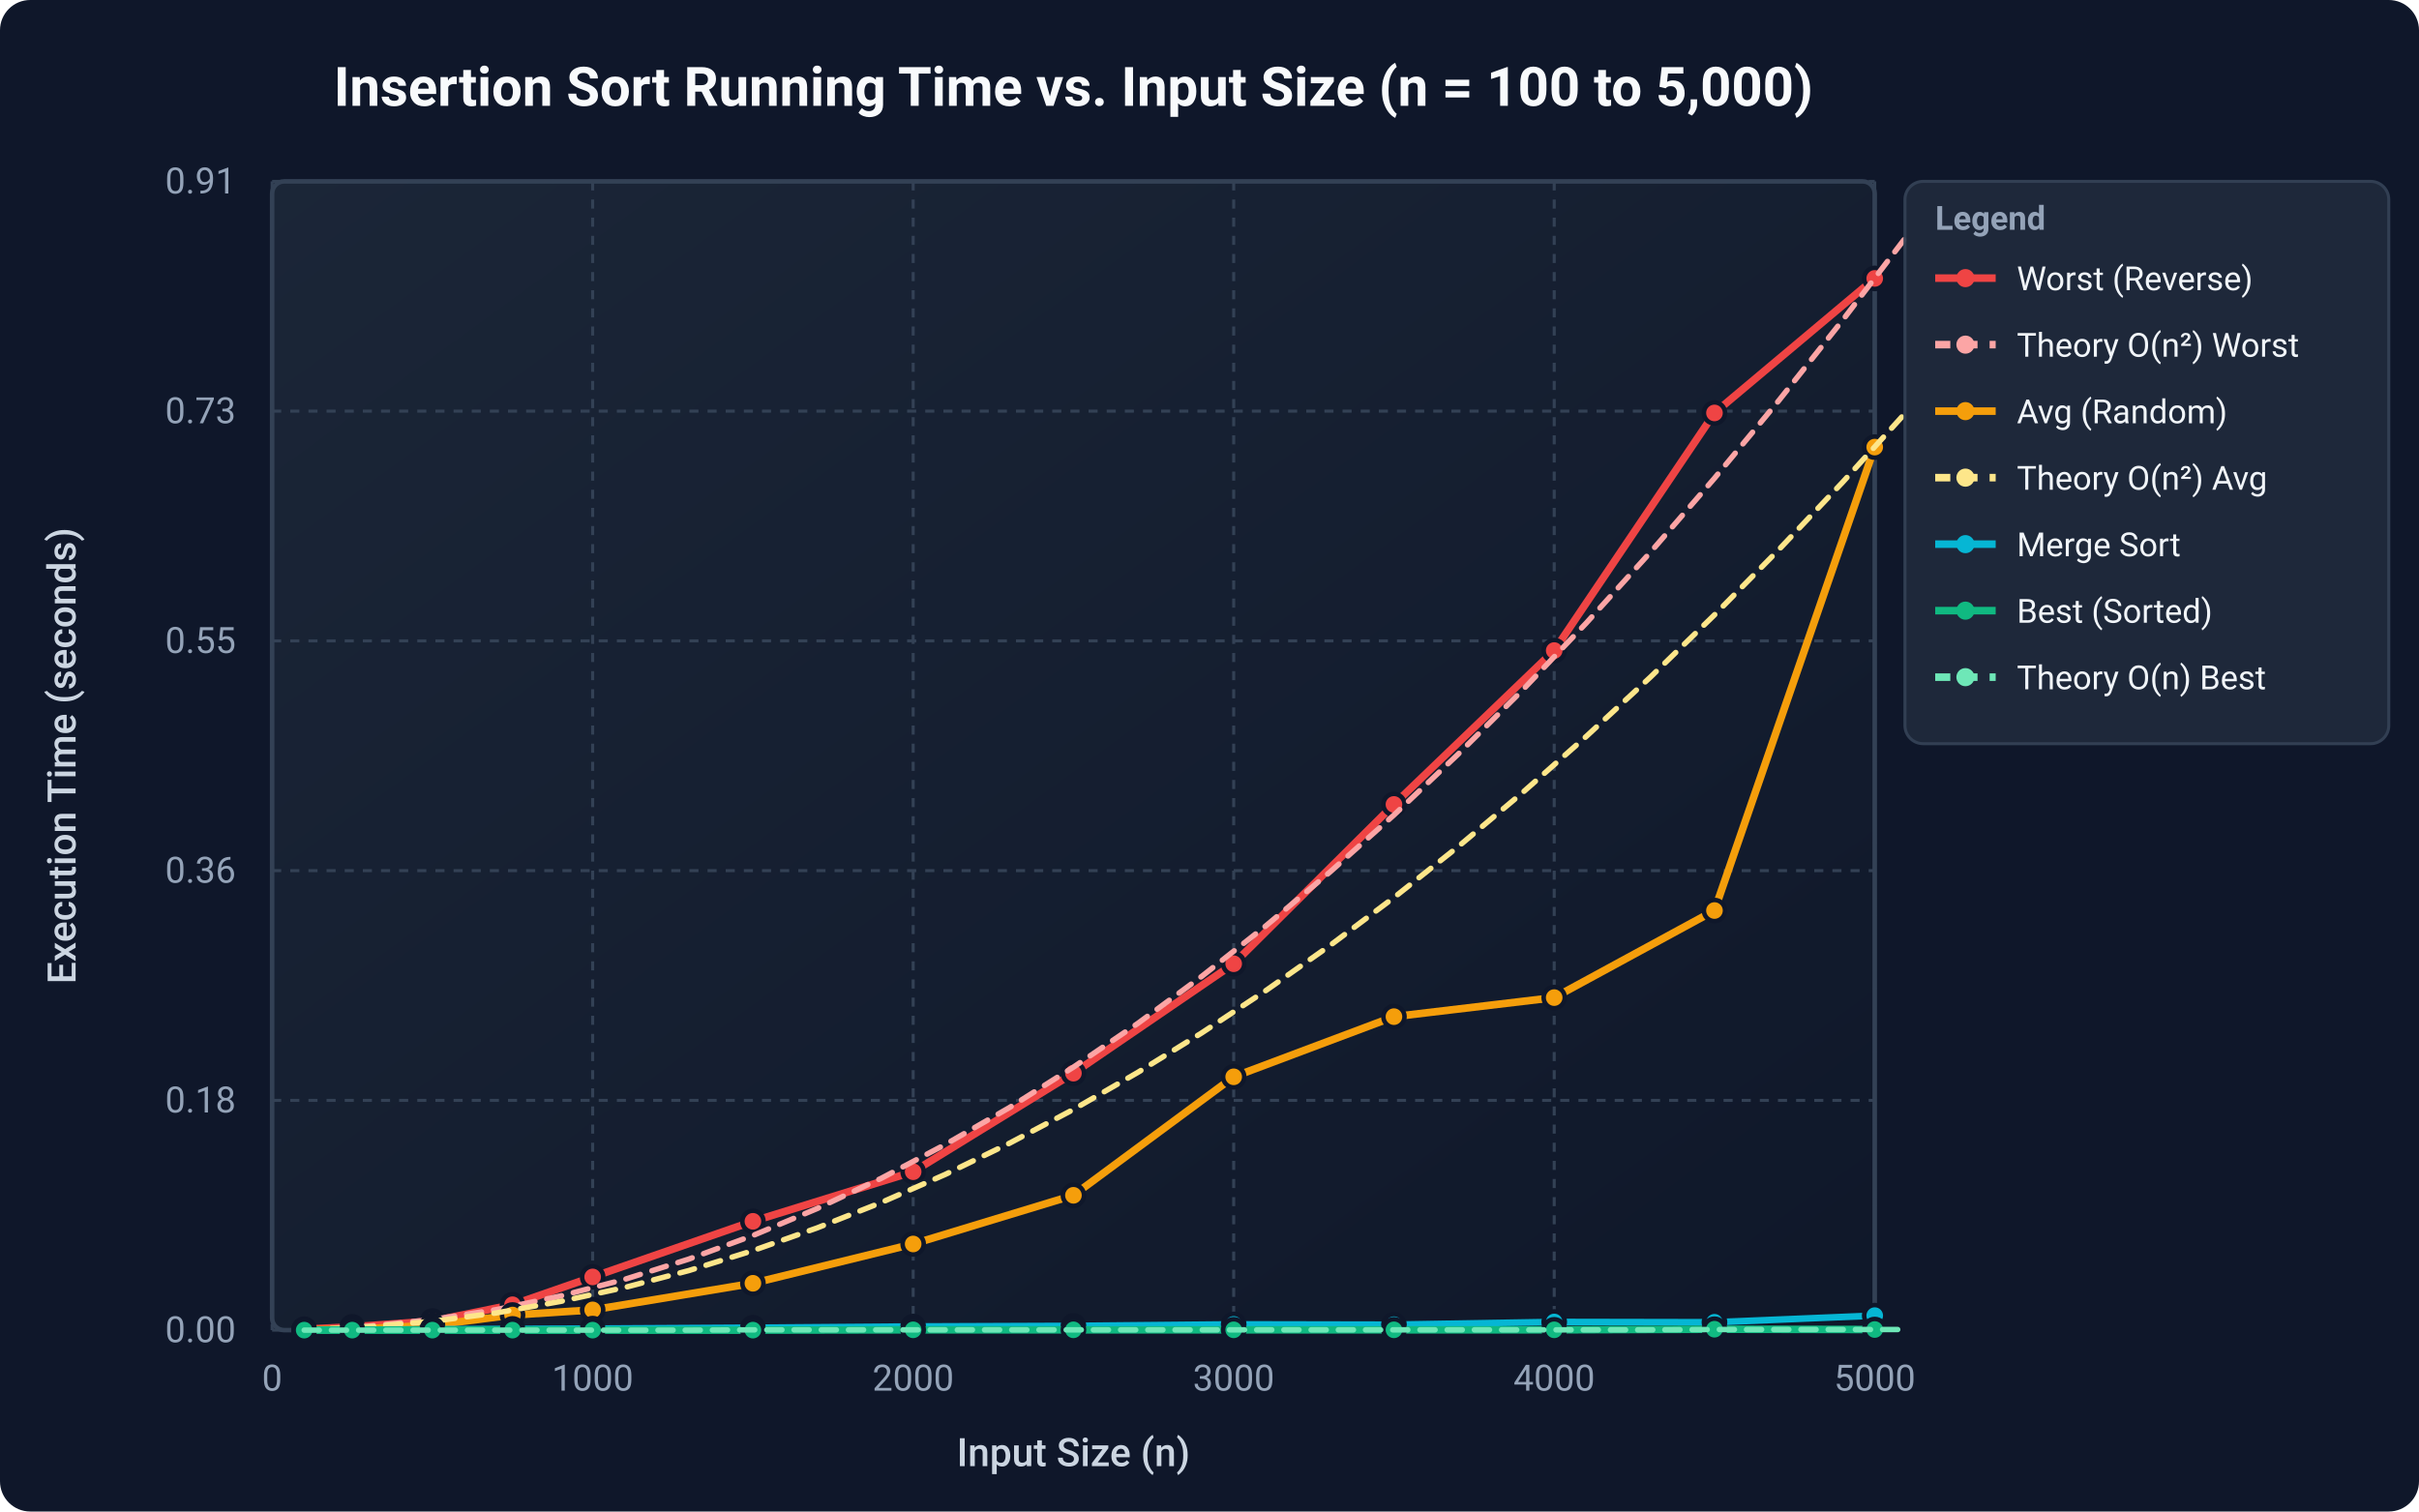
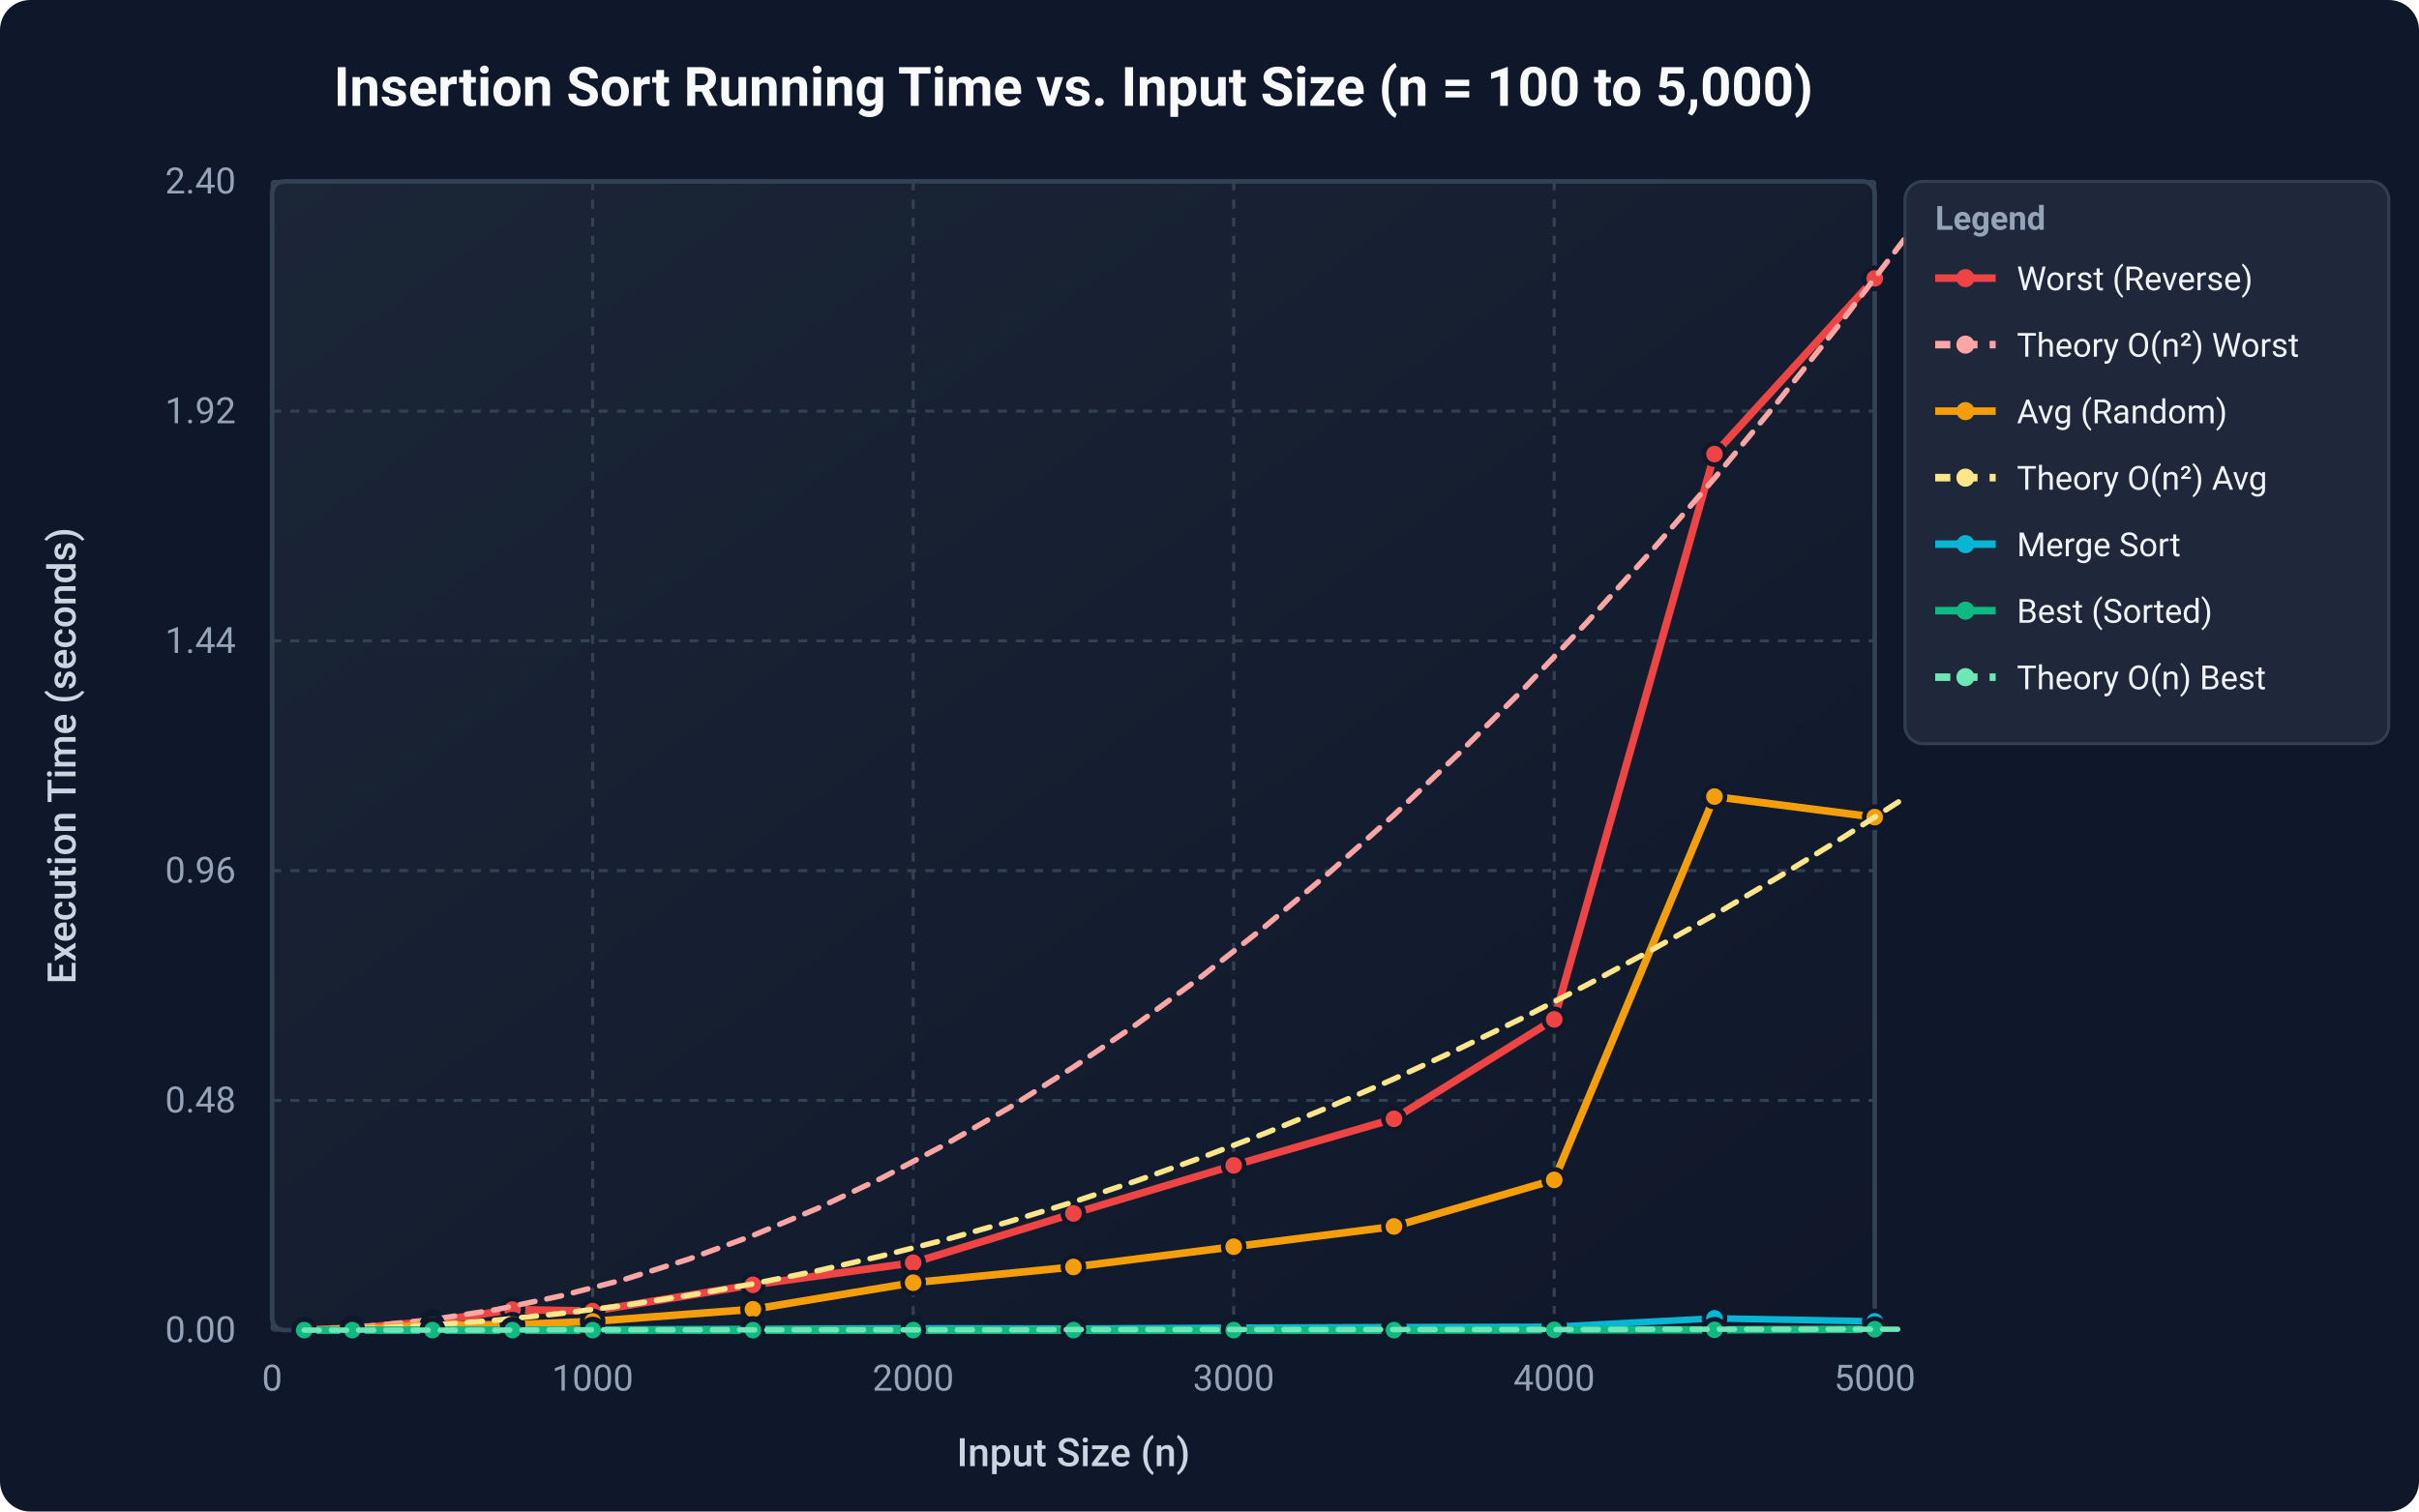
<svg xmlns="http://www.w3.org/2000/svg" viewBox="0 0 800 500" width="100%" height="100%" style="background-color: #0f172a; font-family: -apple-system, BlinkMacSystemFont, Segoe UI, Roboto, Helvetica, Arial, sans-serif;">
  <defs>
    <linearGradient id="gridGrad" x1="0%" y1="0%" x2="100%" y2="100%">
      <stop offset="0%" stop-color="#1e293b" stop-opacity="0.8" />
      <stop offset="100%" stop-color="#0f172a" stop-opacity="0.8" />
    </linearGradient>
  </defs>
  <rect x="0" y="0" width="800" height="500" fill="#0f172a" rx="10" />
  <rect x="90" y="60" width="530" height="380" fill="url(#gridGrad)" stroke="#334155" stroke-width="1.5" rx="4" />
  <text x="355.0" y="35" text-anchor="middle" fill="#f8fafc" font-size="18" font-weight="600">Insertion Sort Running Time vs. Input Size (n = 100 to 5,000)</text>
  <line x1="90.0" y1="60" x2="90.0" y2="440" stroke="#334155" stroke-dasharray="3,3" stroke-width="1" />
  <text x="90.0" y="460" text-anchor="middle" fill="#94a3b8" font-size="12">0</text>
  <line x1="196.0" y1="60" x2="196.0" y2="440" stroke="#334155" stroke-dasharray="3,3" stroke-width="1" />
  <text x="196.0" y="460" text-anchor="middle" fill="#94a3b8" font-size="12">1000</text>
  <line x1="302.0" y1="60" x2="302.0" y2="440" stroke="#334155" stroke-dasharray="3,3" stroke-width="1" />
  <text x="302.0" y="460" text-anchor="middle" fill="#94a3b8" font-size="12">2000</text>
  <line x1="408.0" y1="60" x2="408.0" y2="440" stroke="#334155" stroke-dasharray="3,3" stroke-width="1" />
  <text x="408.0" y="460" text-anchor="middle" fill="#94a3b8" font-size="12">3000</text>
  <line x1="514.0" y1="60" x2="514.0" y2="440" stroke="#334155" stroke-dasharray="3,3" stroke-width="1" />
  <text x="514.0" y="460" text-anchor="middle" fill="#94a3b8" font-size="12">4000</text>
  <line x1="620.0" y1="60" x2="620.0" y2="440" stroke="#334155" stroke-dasharray="3,3" stroke-width="1" />
  <text x="620.0" y="460" text-anchor="middle" fill="#94a3b8" font-size="12">5000</text>
  <line x1="90" y1="440.0" x2="620" y2="440.0" stroke="#334155" stroke-dasharray="3,3" stroke-width="1" />
  <text x="78" y="444.0" text-anchor="end" fill="#94a3b8" font-size="12">0.00</text>
  <line x1="90" y1="364.0" x2="620" y2="364.0" stroke="#334155" stroke-dasharray="3,3" stroke-width="1" />
-   <text x="78" y="368.0" text-anchor="end" fill="#94a3b8" font-size="12">0.18</text>
+   <text x="78" y="368.0" text-anchor="end" fill="#94a3b8" font-size="12">0.48</text>
  <line x1="90" y1="288.0" x2="620" y2="288.0" stroke="#334155" stroke-dasharray="3,3" stroke-width="1" />
-   <text x="78" y="292.0" text-anchor="end" fill="#94a3b8" font-size="12">0.36</text>
-   <line x1="90" y1="212.0" x2="620" y2="212.0" stroke="#334155" stroke-dasharray="3,3" stroke-width="1" />
-   <text x="78" y="216.0" text-anchor="end" fill="#94a3b8" font-size="12">0.55</text>
+   <text x="78" y="292.0" text-anchor="end" fill="#94a3b8" font-size="12">0.96</text>
+   <line x1="90" y1="212" x2="620" y2="212" stroke="#334155" stroke-dasharray="3,3" stroke-width="1" />
+   <text x="78" y="216" text-anchor="end" fill="#94a3b8" font-size="12">1.44</text>
  <line x1="90" y1="136.0" x2="620" y2="136.0" stroke="#334155" stroke-dasharray="3,3" stroke-width="1" />
-   <text x="78" y="140.0" text-anchor="end" fill="#94a3b8" font-size="12">0.73</text>
+   <text x="78" y="140.0" text-anchor="end" fill="#94a3b8" font-size="12">1.92</text>
  <line x1="90" y1="60.0" x2="620" y2="60.0" stroke="#334155" stroke-dasharray="3,3" stroke-width="1" />
-   <text x="78" y="64.0" text-anchor="end" fill="#94a3b8" font-size="12">0.91</text>
+   <text x="78" y="64.0" text-anchor="end" fill="#94a3b8" font-size="12">2.40</text>
  <text x="355.0" y="485" text-anchor="middle" fill="#cbd5e1" font-size="13" font-weight="500">Input Size (n)</text>
  <text x="25" y="250.0" text-anchor="middle" fill="#cbd5e1" font-size="13" font-weight="500" transform="rotate(-90 25 250.0)">Execution Time (seconds)</text>
-   <path d="M100.6,439.7 L116.5,438.9 L143.0,437.0 L169.5,431.6 L196.0,422.4 L249.0,404.0 L302.0,387.6 L355.0,355.0 L408.0,318.8 L461.0,266.1 L514.0,215.2 L567.0,136.6 L620.0,92.1" fill="none" stroke="#ef4444" stroke-width="2.5" stroke-linejoin="round" stroke-linecap="round" />
-   <circle cx="100.6" cy="439.7" r="3.5" fill="#ef4444" stroke="#0f172a" stroke-width="1.5" />
-   <circle cx="116.5" cy="438.9" r="3.5" fill="#ef4444" stroke="#0f172a" stroke-width="1.5" />
-   <circle cx="143.0" cy="437.0" r="3.5" fill="#ef4444" stroke="#0f172a" stroke-width="1.5" />
-   <circle cx="169.5" cy="431.6" r="3.5" fill="#ef4444" stroke="#0f172a" stroke-width="1.5" />
-   <circle cx="196.0" cy="422.4" r="3.5" fill="#ef4444" stroke="#0f172a" stroke-width="1.5" />
-   <circle cx="249.0" cy="404.0" r="3.5" fill="#ef4444" stroke="#0f172a" stroke-width="1.5" />
-   <circle cx="302.0" cy="387.6" r="3.5" fill="#ef4444" stroke="#0f172a" stroke-width="1.5" />
-   <circle cx="355.0" cy="355.0" r="3.5" fill="#ef4444" stroke="#0f172a" stroke-width="1.5" />
-   <circle cx="408.0" cy="318.8" r="3.5" fill="#ef4444" stroke="#0f172a" stroke-width="1.5" />
-   <circle cx="461.0" cy="266.1" r="3.5" fill="#ef4444" stroke="#0f172a" stroke-width="1.5" />
-   <circle cx="514.0" cy="215.2" r="3.5" fill="#ef4444" stroke="#0f172a" stroke-width="1.5" />
-   <circle cx="567.0" cy="136.6" r="3.5" fill="#ef4444" stroke="#0f172a" stroke-width="1.5" />
+   <path d="M100.6,439.9 L116.5,439.4 L143.0,437.1 L169.5,433.2 L196.0,433.7 L249.0,425.0 L302.0,417.7 L355.0,401.4 L408.0,385.5 L461.0,370.1 L514.0,337.2 L567.0,150.2 L620.0,92.1" fill="none" stroke="#ef4444" stroke-width="2.5" stroke-linejoin="round" stroke-linecap="round" />
+   <circle cx="100.6" cy="439.9" r="3.5" fill="#ef4444" stroke="#0f172a" stroke-width="1.5" />
+   <circle cx="116.5" cy="439.4" r="3.5" fill="#ef4444" stroke="#0f172a" stroke-width="1.5" />
+   <circle cx="143.0" cy="437.1" r="3.5" fill="#ef4444" stroke="#0f172a" stroke-width="1.5" />
+   <circle cx="169.5" cy="433.2" r="3.5" fill="#ef4444" stroke="#0f172a" stroke-width="1.5" />
+   <circle cx="196.0" cy="433.7" r="3.5" fill="#ef4444" stroke="#0f172a" stroke-width="1.5" />
+   <circle cx="249.0" cy="425.0" r="3.5" fill="#ef4444" stroke="#0f172a" stroke-width="1.5" />
+   <circle cx="302.0" cy="417.7" r="3.5" fill="#ef4444" stroke="#0f172a" stroke-width="1.5" />
+   <circle cx="355.0" cy="401.4" r="3.5" fill="#ef4444" stroke="#0f172a" stroke-width="1.5" />
+   <circle cx="408.0" cy="385.5" r="3.5" fill="#ef4444" stroke="#0f172a" stroke-width="1.5" />
+   <circle cx="461.0" cy="370.1" r="3.5" fill="#ef4444" stroke="#0f172a" stroke-width="1.5" />
+   <circle cx="514.0" cy="337.2" r="3.5" fill="#ef4444" stroke="#0f172a" stroke-width="1.5" />
+   <circle cx="567.0" cy="150.2" r="3.5" fill="#ef4444" stroke="#0f172a" stroke-width="1.5" />
  <circle cx="620.0" cy="92.1" r="3.5" fill="#ef4444" stroke="#0f172a" stroke-width="1.5" />
  <path d="M100.6,439.9 L121.8,438.7 L143.0,436.5 L164.2,433.2 L185.4,428.7 L206.6,423.2 L227.8,416.5 L249.0,408.7 L270.2,399.8 L291.4,389.8 L312.6,378.6 L333.8,366.4 L355.0,353.0 L376.2,338.6 L397.4,323.0 L418.6,306.3 L439.8,288.5 L461.0,269.6 L482.2,249.5 L503.4,228.4 L524.6,206.1 L545.8,182.7 L567.0,158.2 L588.2,132.6 L609.4,105.9 L630.6,78.1" fill="none" stroke="#fca5a5" stroke-width="1.8" stroke-dasharray="5,4" stroke-linejoin="round" stroke-linecap="round" />
-   <path d="M100.6,439.9 L116.5,439.7 L143.0,438.4 L169.5,435.0 L196.0,433.3 L249.0,424.5 L302.0,411.5 L355.0,395.4 L408.0,356.2 L461.0,336.3 L514.0,330.0 L567.0,301.2 L620.0,147.9" fill="none" stroke="#f59e0b" stroke-width="2.5" stroke-linejoin="round" stroke-linecap="round" />
-   <circle cx="100.6" cy="439.9" r="3.5" fill="#f59e0b" stroke="#0f172a" stroke-width="1.5" />
+   <path d="M100.6,440.0 L116.5,439.7 L143.0,438.3 L169.5,438.2 L196.0,437.1 L249.0,433.1 L302.0,424.3 L355.0,419.1 L408.0,412.4 L461.0,405.7 L514.0,390.3 L567.0,263.5 L620.0,270.3" fill="none" stroke="#f59e0b" stroke-width="2.5" stroke-linejoin="round" stroke-linecap="round" />
+   <circle cx="100.6" cy="440.0" r="3.5" fill="#f59e0b" stroke="#0f172a" stroke-width="1.5" />
  <circle cx="116.5" cy="439.7" r="3.5" fill="#f59e0b" stroke="#0f172a" stroke-width="1.5" />
-   <circle cx="143.0" cy="438.4" r="3.5" fill="#f59e0b" stroke="#0f172a" stroke-width="1.5" />
-   <circle cx="169.5" cy="435.0" r="3.5" fill="#f59e0b" stroke="#0f172a" stroke-width="1.5" />
-   <circle cx="196.0" cy="433.3" r="3.5" fill="#f59e0b" stroke="#0f172a" stroke-width="1.5" />
-   <circle cx="249.0" cy="424.5" r="3.5" fill="#f59e0b" stroke="#0f172a" stroke-width="1.5" />
-   <circle cx="302.0" cy="411.5" r="3.5" fill="#f59e0b" stroke="#0f172a" stroke-width="1.5" />
-   <circle cx="355.0" cy="395.4" r="3.5" fill="#f59e0b" stroke="#0f172a" stroke-width="1.5" />
-   <circle cx="408.0" cy="356.2" r="3.5" fill="#f59e0b" stroke="#0f172a" stroke-width="1.5" />
-   <circle cx="461.0" cy="336.3" r="3.5" fill="#f59e0b" stroke="#0f172a" stroke-width="1.5" />
-   <circle cx="514.0" cy="330.0" r="3.5" fill="#f59e0b" stroke="#0f172a" stroke-width="1.5" />
-   <circle cx="567.0" cy="301.2" r="3.5" fill="#f59e0b" stroke="#0f172a" stroke-width="1.5" />
-   <circle cx="620.0" cy="147.9" r="3.5" fill="#f59e0b" stroke="#0f172a" stroke-width="1.5" />
-   <path d="M100.6,439.9 L121.8,438.9 L143.0,437.1 L164.2,434.3 L185.4,430.5 L206.6,425.9 L227.8,420.3 L249.0,413.7 L270.2,406.2 L291.4,397.8 L312.6,388.5 L333.8,378.2 L355.0,367.0 L376.2,354.8 L397.4,341.7 L418.6,327.7 L439.8,312.8 L461.0,296.9 L482.2,280.1 L503.4,262.3 L524.6,243.6 L545.8,224.0 L567.0,203.4 L588.2,181.9 L609.4,159.5 L630.6,136.1" fill="none" stroke="#fde68a" stroke-width="1.8" stroke-dasharray="5,4" stroke-linejoin="round" stroke-linecap="round" />
-   <path d="M100.6,439.9 L116.5,439.9 L143.0,439.7 L169.5,439.6 L196.0,439.5 L249.0,439.2 L302.0,438.8 L355.0,438.6 L408.0,438.1 L461.0,438.2 L514.0,437.3 L567.0,437.4 L620.0,435.2" fill="none" stroke="#06b6d4" stroke-width="2.2" stroke-linejoin="round" stroke-linecap="round" />
-   <circle cx="100.6" cy="439.9" r="3.5" fill="#06b6d4" stroke="#0f172a" stroke-width="1.5" />
+   <circle cx="143.0" cy="438.3" r="3.5" fill="#f59e0b" stroke="#0f172a" stroke-width="1.5" />
+   <circle cx="169.5" cy="438.2" r="3.5" fill="#f59e0b" stroke="#0f172a" stroke-width="1.5" />
+   <circle cx="196.0" cy="437.1" r="3.5" fill="#f59e0b" stroke="#0f172a" stroke-width="1.5" />
+   <circle cx="249.0" cy="433.1" r="3.5" fill="#f59e0b" stroke="#0f172a" stroke-width="1.5" />
+   <circle cx="302.0" cy="424.3" r="3.5" fill="#f59e0b" stroke="#0f172a" stroke-width="1.5" />
+   <circle cx="355.0" cy="419.1" r="3.5" fill="#f59e0b" stroke="#0f172a" stroke-width="1.5" />
+   <circle cx="408.0" cy="412.4" r="3.5" fill="#f59e0b" stroke="#0f172a" stroke-width="1.5" />
+   <circle cx="461.0" cy="405.7" r="3.5" fill="#f59e0b" stroke="#0f172a" stroke-width="1.5" />
+   <circle cx="514.0" cy="390.3" r="3.5" fill="#f59e0b" stroke="#0f172a" stroke-width="1.5" />
+   <circle cx="567.0" cy="263.5" r="3.5" fill="#f59e0b" stroke="#0f172a" stroke-width="1.5" />
+   <circle cx="620.0" cy="270.3" r="3.5" fill="#f59e0b" stroke="#0f172a" stroke-width="1.5" />
+   <path d="M100.6,439.9 L121.8,439.4 L143.0,438.3 L164.2,436.7 L185.4,434.5 L206.6,431.8 L227.8,428.5 L249.0,424.7 L270.2,420.4 L291.4,415.5 L312.6,410.1 L333.8,404.1 L355.0,397.6 L376.2,390.5 L397.4,382.9 L418.6,374.8 L439.8,366.1 L461.0,356.9 L482.2,347.1 L503.4,336.8 L524.6,325.9 L545.8,314.5 L567.0,302.6 L588.2,290.1 L609.4,277.1 L630.6,263.5" fill="none" stroke="#fde68a" stroke-width="1.8" stroke-dasharray="5,4" stroke-linejoin="round" stroke-linecap="round" />
+   <path d="M100.6,440.0 L116.5,439.9 L143.0,439.8 L169.5,439.8 L196.0,439.8 L249.0,439.6 L302.0,439.4 L355.0,439.5 L408.0,439.2 L461.0,439.0 L514.0,438.9 L567.0,436.1 L620.0,437.1" fill="none" stroke="#06b6d4" stroke-width="2.2" stroke-linejoin="round" stroke-linecap="round" />
+   <circle cx="100.6" cy="440.0" r="3.5" fill="#06b6d4" stroke="#0f172a" stroke-width="1.5" />
  <circle cx="116.5" cy="439.9" r="3.5" fill="#06b6d4" stroke="#0f172a" stroke-width="1.5" />
-   <circle cx="143.0" cy="439.7" r="3.5" fill="#06b6d4" stroke="#0f172a" stroke-width="1.5" />
-   <circle cx="169.5" cy="439.6" r="3.5" fill="#06b6d4" stroke="#0f172a" stroke-width="1.5" />
-   <circle cx="196.0" cy="439.5" r="3.5" fill="#06b6d4" stroke="#0f172a" stroke-width="1.5" />
-   <circle cx="249.0" cy="439.2" r="3.5" fill="#06b6d4" stroke="#0f172a" stroke-width="1.5" />
-   <circle cx="302.0" cy="438.8" r="3.5" fill="#06b6d4" stroke="#0f172a" stroke-width="1.5" />
-   <circle cx="355.0" cy="438.6" r="3.5" fill="#06b6d4" stroke="#0f172a" stroke-width="1.5" />
-   <circle cx="408.0" cy="438.1" r="3.5" fill="#06b6d4" stroke="#0f172a" stroke-width="1.5" />
-   <circle cx="461.0" cy="438.2" r="3.5" fill="#06b6d4" stroke="#0f172a" stroke-width="1.5" />
-   <circle cx="514.0" cy="437.3" r="3.5" fill="#06b6d4" stroke="#0f172a" stroke-width="1.5" />
-   <circle cx="567.0" cy="437.4" r="3.5" fill="#06b6d4" stroke="#0f172a" stroke-width="1.5" />
-   <circle cx="620.0" cy="435.2" r="3.5" fill="#06b6d4" stroke="#0f172a" stroke-width="1.5" />
-   <path d="M100.6,440.0 L116.5,440.0 L143.0,440.0 L169.5,440.0 L196.0,440.0 L249.0,440.0 L302.0,439.9 L355.0,439.9 L408.0,439.9 L461.0,439.9 L514.0,439.9 L567.0,439.7 L620.0,439.8" fill="none" stroke="#10b981" stroke-width="2.5" stroke-linejoin="round" stroke-linecap="round" />
+   <circle cx="143.0" cy="439.8" r="3.5" fill="#06b6d4" stroke="#0f172a" stroke-width="1.5" />
+   <circle cx="169.5" cy="439.8" r="3.5" fill="#06b6d4" stroke="#0f172a" stroke-width="1.5" />
+   <circle cx="196.0" cy="439.8" r="3.5" fill="#06b6d4" stroke="#0f172a" stroke-width="1.5" />
+   <circle cx="249.0" cy="439.6" r="3.5" fill="#06b6d4" stroke="#0f172a" stroke-width="1.5" />
+   <circle cx="302.0" cy="439.4" r="3.5" fill="#06b6d4" stroke="#0f172a" stroke-width="1.5" />
+   <circle cx="355.0" cy="439.5" r="3.5" fill="#06b6d4" stroke="#0f172a" stroke-width="1.5" />
+   <circle cx="408.0" cy="439.2" r="3.5" fill="#06b6d4" stroke="#0f172a" stroke-width="1.5" />
+   <circle cx="461.0" cy="439.0" r="3.5" fill="#06b6d4" stroke="#0f172a" stroke-width="1.5" />
+   <circle cx="514.0" cy="438.9" r="3.5" fill="#06b6d4" stroke="#0f172a" stroke-width="1.5" />
+   <circle cx="567.0" cy="436.1" r="3.5" fill="#06b6d4" stroke="#0f172a" stroke-width="1.5" />
+   <circle cx="620.0" cy="437.1" r="3.5" fill="#06b6d4" stroke="#0f172a" stroke-width="1.5" />
+   <path d="M100.6,440.0 L116.5,440.0 L143.0,440.0 L169.5,440.0 L196.0,440.0 L249.0,440.0 L302.0,440.0 L355.0,440.0 L408.0,440.0 L461.0,440.0 L514.0,439.9 L567.0,439.9 L620.0,439.7" fill="none" stroke="#10b981" stroke-width="2.5" stroke-linejoin="round" stroke-linecap="round" />
  <circle cx="100.6" cy="440.0" r="3.5" fill="#10b981" stroke="#0f172a" stroke-width="1.5" />
  <circle cx="116.5" cy="440.0" r="3.5" fill="#10b981" stroke="#0f172a" stroke-width="1.5" />
  <circle cx="143.0" cy="440.0" r="3.5" fill="#10b981" stroke="#0f172a" stroke-width="1.5" />
  <circle cx="169.5" cy="440.0" r="3.5" fill="#10b981" stroke="#0f172a" stroke-width="1.5" />
  <circle cx="196.0" cy="440.0" r="3.5" fill="#10b981" stroke="#0f172a" stroke-width="1.5" />
  <circle cx="249.0" cy="440.0" r="3.5" fill="#10b981" stroke="#0f172a" stroke-width="1.5" />
-   <circle cx="302.0" cy="439.9" r="3.5" fill="#10b981" stroke="#0f172a" stroke-width="1.5" />
-   <circle cx="355.0" cy="439.9" r="3.5" fill="#10b981" stroke="#0f172a" stroke-width="1.5" />
-   <circle cx="408.0" cy="439.9" r="3.5" fill="#10b981" stroke="#0f172a" stroke-width="1.5" />
-   <circle cx="461.0" cy="439.9" r="3.5" fill="#10b981" stroke="#0f172a" stroke-width="1.5" />
+   <circle cx="302.0" cy="440.0" r="3.5" fill="#10b981" stroke="#0f172a" stroke-width="1.5" />
+   <circle cx="355.0" cy="440.0" r="3.5" fill="#10b981" stroke="#0f172a" stroke-width="1.5" />
+   <circle cx="408.0" cy="440.0" r="3.5" fill="#10b981" stroke="#0f172a" stroke-width="1.5" />
+   <circle cx="461.0" cy="440.0" r="3.5" fill="#10b981" stroke="#0f172a" stroke-width="1.5" />
  <circle cx="514.0" cy="439.9" r="3.5" fill="#10b981" stroke="#0f172a" stroke-width="1.5" />
-   <circle cx="567.0" cy="439.7" r="3.5" fill="#10b981" stroke="#0f172a" stroke-width="1.5" />
-   <circle cx="620.0" cy="439.8" r="3.5" fill="#10b981" stroke="#0f172a" stroke-width="1.5" />
-   <path d="M100.6,440.0 L121.8,440.0 L143.0,440.0 L164.2,440.0 L185.4,440.0 L206.6,440.0 L227.8,440.0 L249.0,439.9 L270.2,439.9 L291.4,439.9 L312.6,439.9 L333.8,439.9 L355.0,439.9 L376.2,439.9 L397.4,439.9 L418.6,439.9 L439.8,439.9 L461.0,439.9 L482.2,439.9 L503.4,439.9 L524.6,439.9 L545.8,439.9 L567.0,439.8 L588.2,439.8 L609.4,439.8 L630.6,439.8" fill="none" stroke="#6ee7b7" stroke-width="1.8" stroke-dasharray="5,4" stroke-linejoin="round" stroke-linecap="round" />
+   <circle cx="567.0" cy="439.9" r="3.5" fill="#10b981" stroke="#0f172a" stroke-width="1.5" />
+   <circle cx="620.0" cy="439.7" r="3.5" fill="#10b981" stroke="#0f172a" stroke-width="1.5" />
+   <path d="M100.6,440.0 L121.8,440.0 L143.0,440.0 L164.2,440.0 L185.4,439.9 L206.6,439.9 L227.8,439.9 L249.0,439.9 L270.2,439.9 L291.4,439.9 L312.6,439.9 L333.8,439.9 L355.0,439.8 L376.2,439.8 L397.4,439.8 L418.6,439.8 L439.8,439.8 L461.0,439.8 L482.2,439.8 L503.4,439.8 L524.6,439.8 L545.8,439.7 L567.0,439.7 L588.2,439.7 L609.4,439.7 L630.6,439.7" fill="none" stroke="#6ee7b7" stroke-width="1.8" stroke-dasharray="5,4" stroke-linejoin="round" stroke-linecap="round" />
  <rect x="630" y="60" width="160" height="186" fill="#1e293b" stroke="#334155" rx="6" opacity="0.95" />
  <text x="640" y="76" fill="#94a3b8" font-size="11" font-weight="600" text-transform="uppercase">Legend</text>
  <line x1="640" y1="92" x2="660" y2="92" stroke="#ef4444" stroke-width="2.5" />
  <circle cx="650" cy="92" r="3" fill="#ef4444" />
  <text x="667" y="96" fill="#f1f5f9" font-size="11">Worst (Reverse)</text>
  <line x1="640" y1="114" x2="660" y2="114" stroke="#fca5a5" stroke-width="2.5" stroke-dasharray="5,4" />
  <circle cx="650" cy="114" r="3" fill="#fca5a5" />
  <text x="667" y="118" fill="#f1f5f9" font-size="11">Theory O(n²) Worst</text>
  <line x1="640" y1="136" x2="660" y2="136" stroke="#f59e0b" stroke-width="2.5" />
  <circle cx="650" cy="136" r="3" fill="#f59e0b" />
  <text x="667" y="140" fill="#f1f5f9" font-size="11">Avg (Random)</text>
  <line x1="640" y1="158" x2="660" y2="158" stroke="#fde68a" stroke-width="2.5" stroke-dasharray="5,4" />
  <circle cx="650" cy="158" r="3" fill="#fde68a" />
  <text x="667" y="162" fill="#f1f5f9" font-size="11">Theory O(n²) Avg</text>
  <line x1="640" y1="180" x2="660" y2="180" stroke="#06b6d4" stroke-width="2.5" />
  <circle cx="650" cy="180" r="3" fill="#06b6d4" />
  <text x="667" y="184" fill="#f1f5f9" font-size="11">Merge Sort</text>
  <line x1="640" y1="202" x2="660" y2="202" stroke="#10b981" stroke-width="2.5" />
  <circle cx="650" cy="202" r="3" fill="#10b981" />
  <text x="667" y="206" fill="#f1f5f9" font-size="11">Best (Sorted)</text>
  <line x1="640" y1="224" x2="660" y2="224" stroke="#6ee7b7" stroke-width="2.5" stroke-dasharray="5,4" />
  <circle cx="650" cy="224" r="3" fill="#6ee7b7" />
  <text x="667" y="228" fill="#f1f5f9" font-size="11">Theory O(n) Best</text>
</svg>
